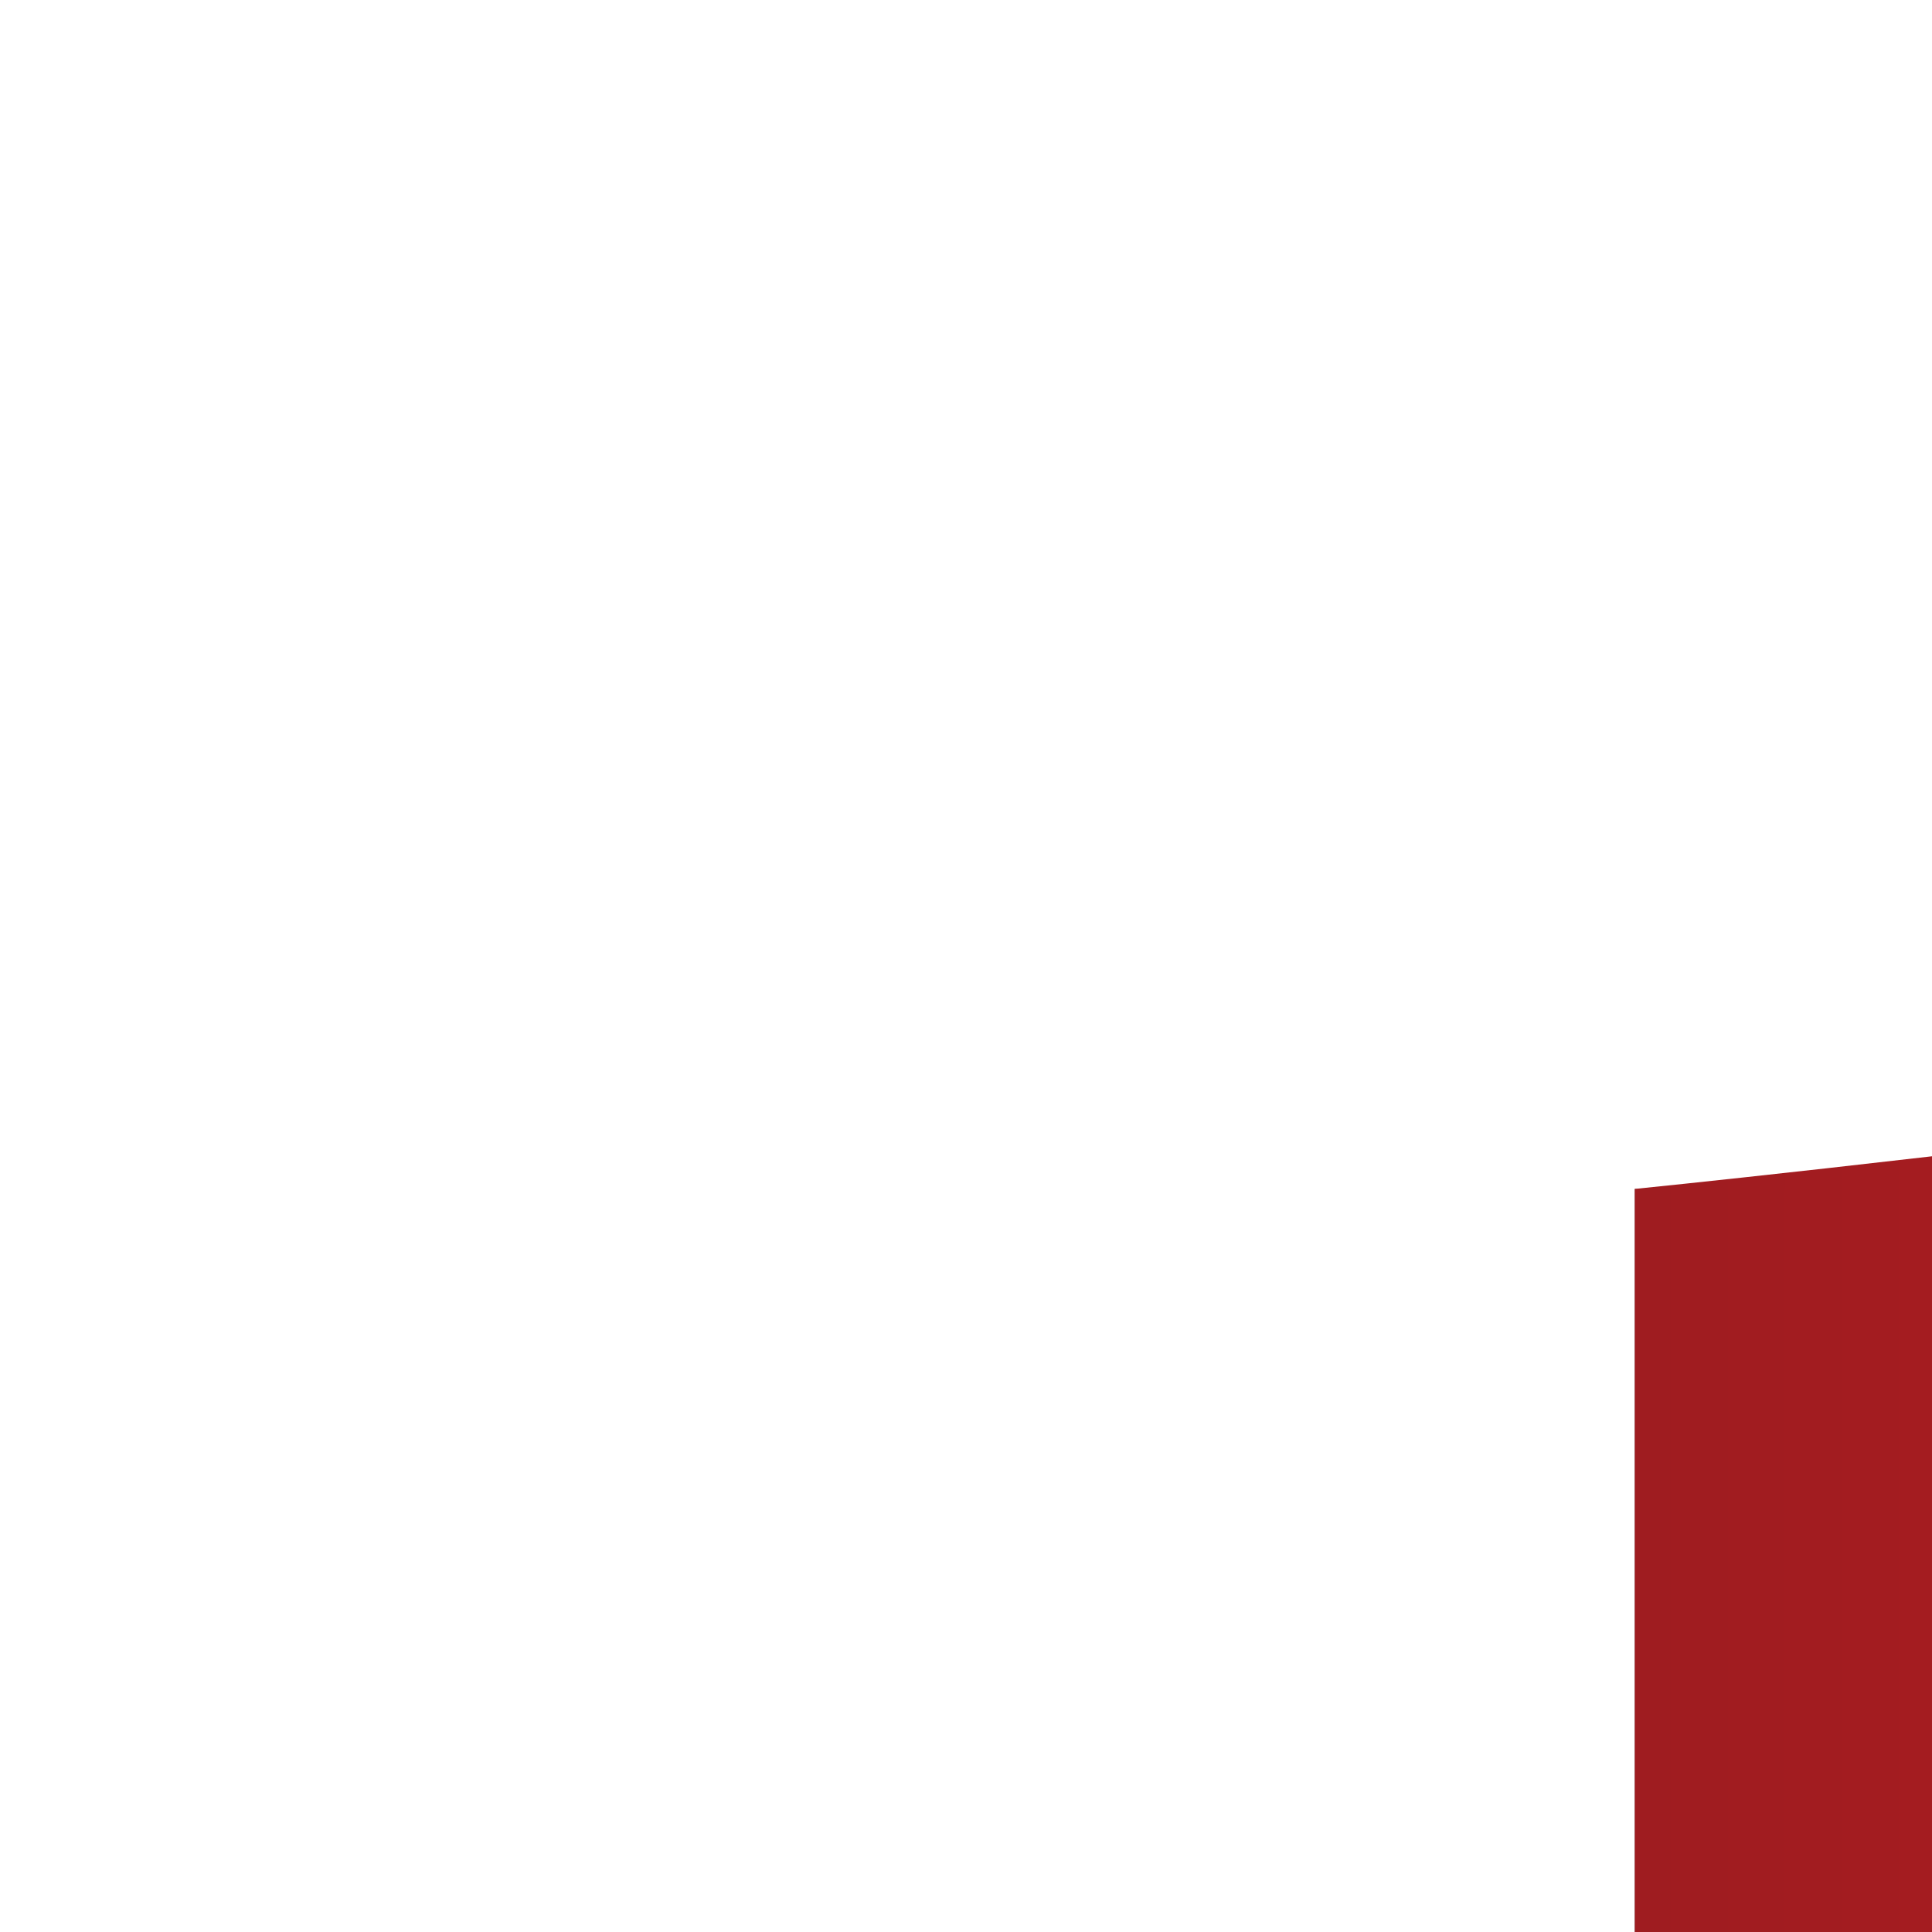
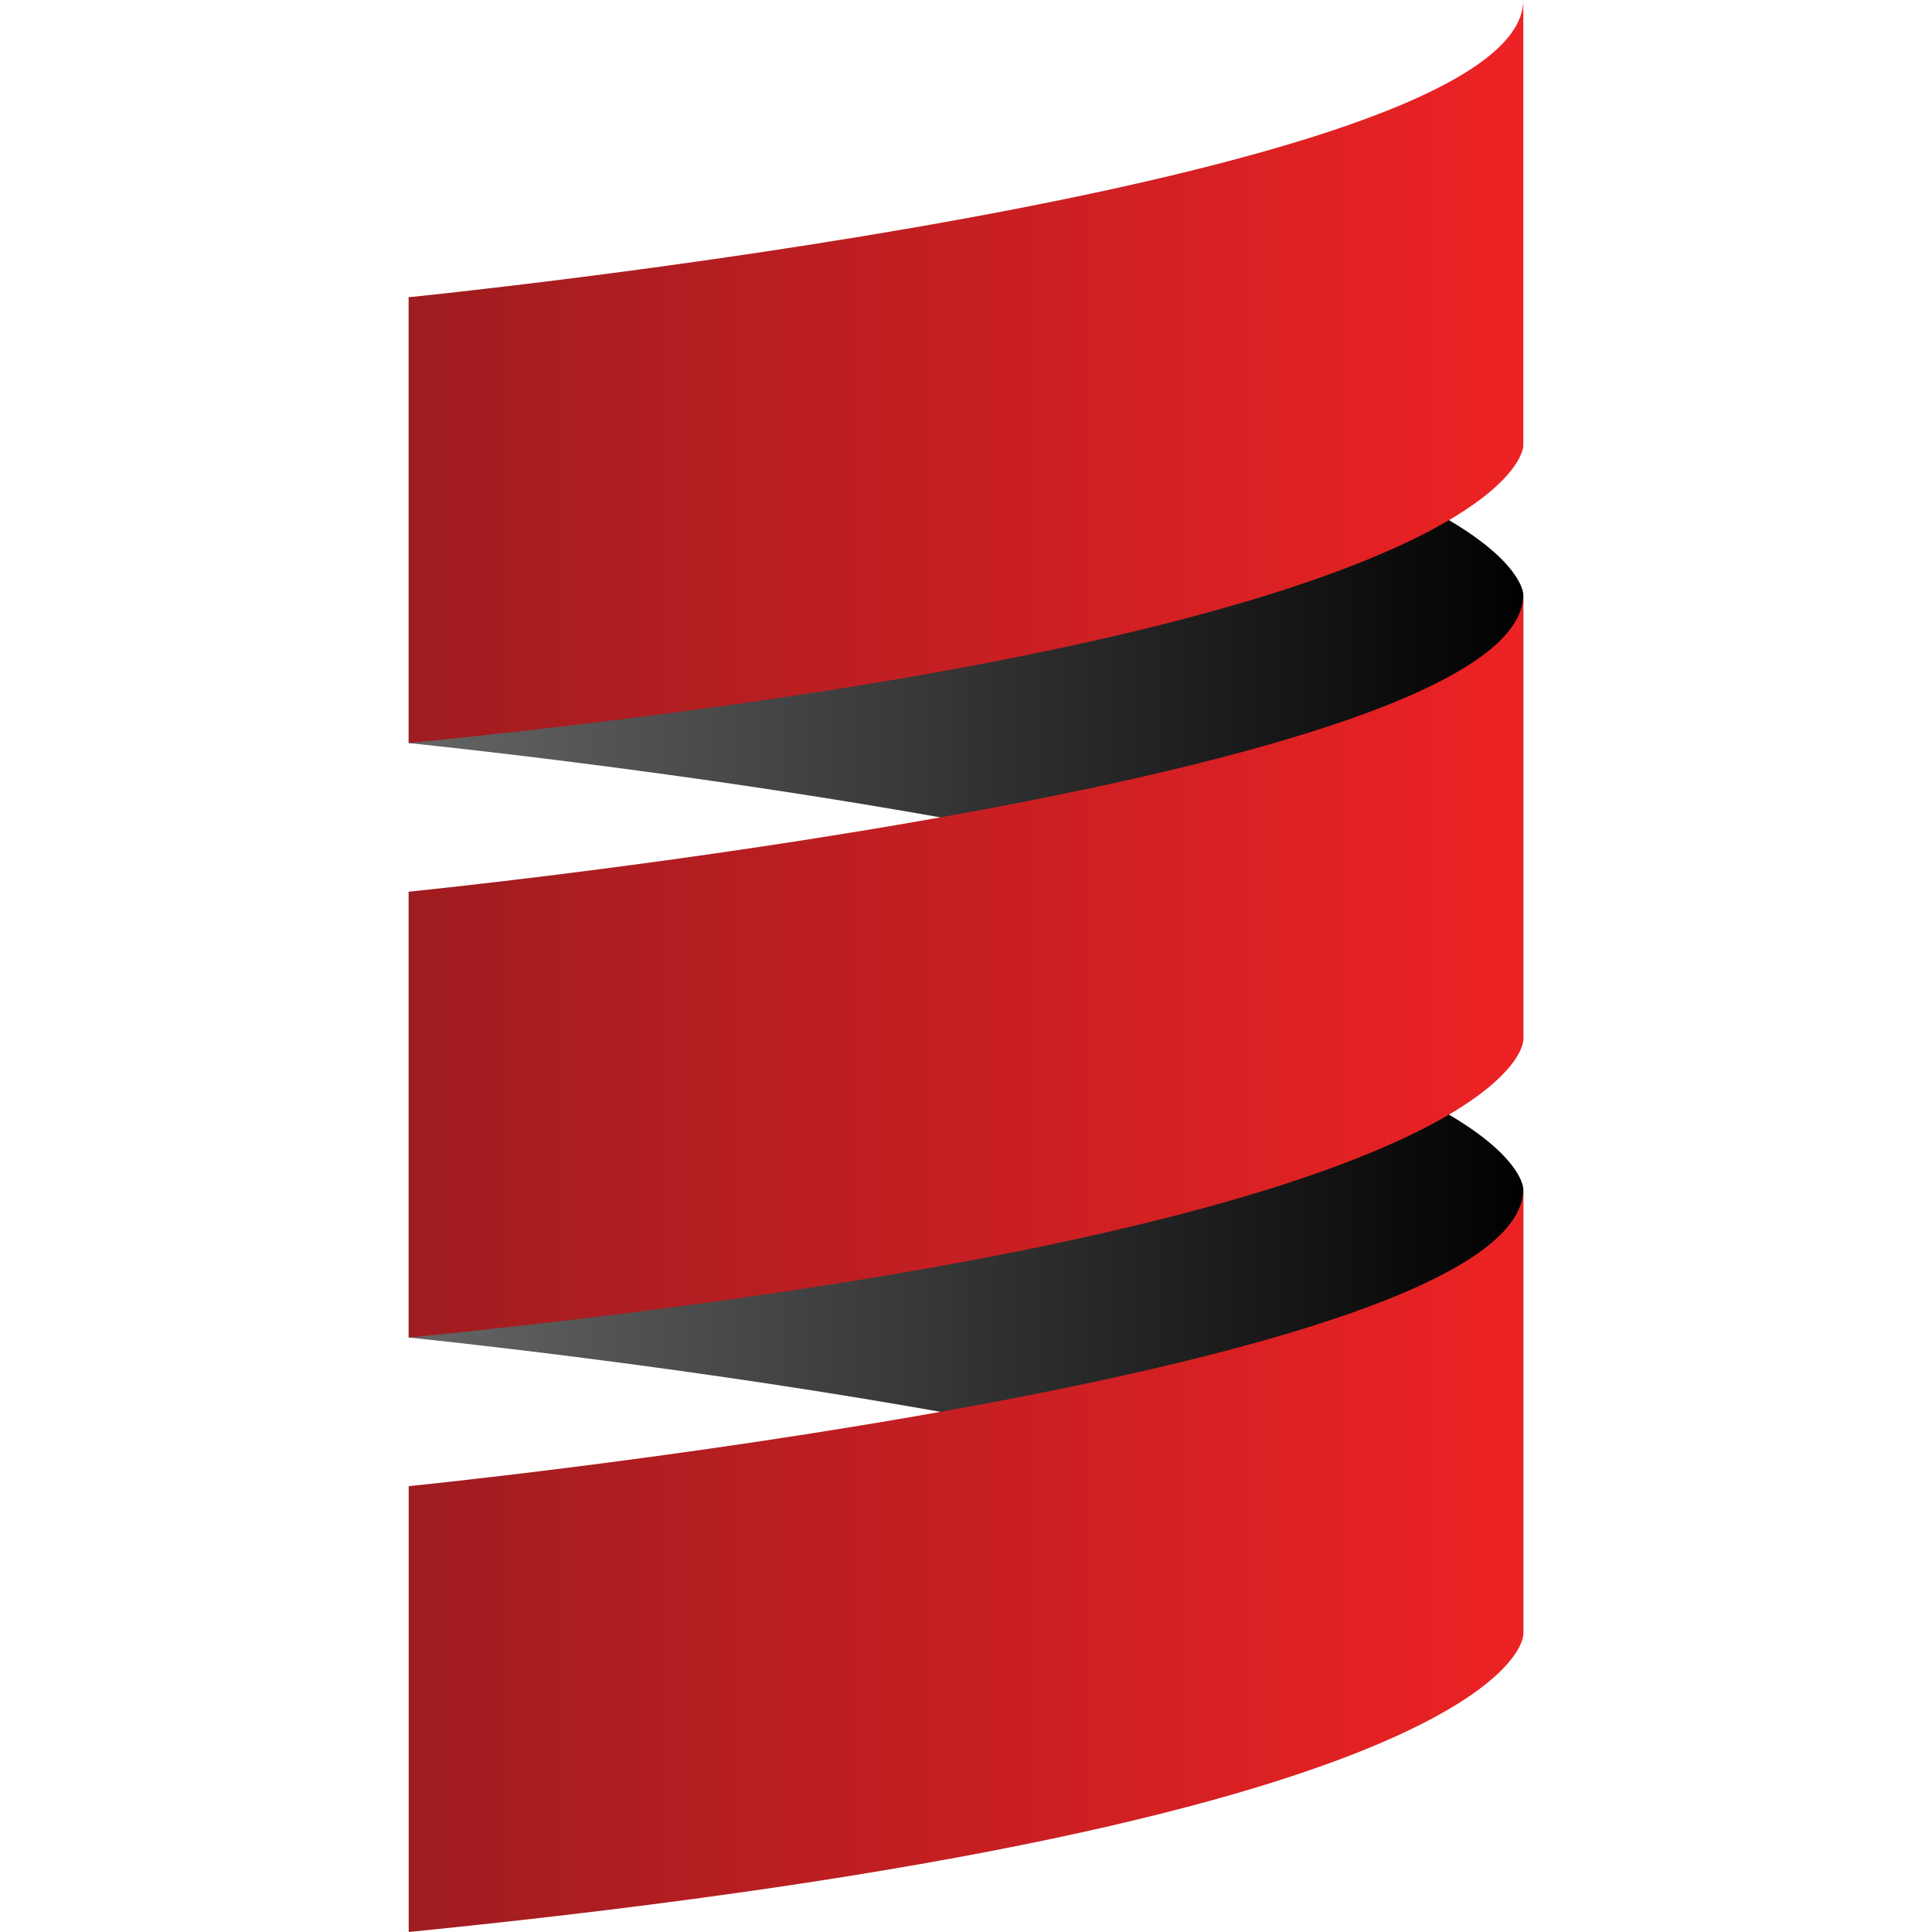
- <svg xmlns="http://www.w3.org/2000/svg" width="16" height="16">
+ <svg xmlns="http://www.w3.org/2000/svg" width="64" height="64">
  <linearGradient id="A" gradientUnits="userSpaceOnUse" x1="13.528" y1="-36.176" x2="88.264" y2="-36.176">
    <stop offset="0" stop-color="#656565" />
    <stop offset="1" stop-color="#010101" />
  </linearGradient>
  <linearGradient id="B" gradientUnits="userSpaceOnUse" x1="13.528" y1="3.91" x2="88.264" y2="3.91">
    <stop offset="0" stop-color="#656565" />
    <stop offset="1" stop-color="#010101" />
  </linearGradient>
  <linearGradient id="C" gradientUnits="userSpaceOnUse" x1="13.528" y1="-55.974" x2="88.264" y2="-55.974">
    <stop offset="0" stop-color="#9f1c20" />
    <stop offset="1" stop-color="#ed2224" />
  </linearGradient>
  <linearGradient id="D" gradientUnits="userSpaceOnUse" x1="13.528" y1="-15.87" x2="88.264" y2="-15.87">
    <stop offset="0" stop-color="#9f1c20" />
    <stop offset="1" stop-color="#ed2224" />
  </linearGradient>
  <linearGradient id="E" gradientUnits="userSpaceOnUse" x1="13.528" y1="24.22" x2="88.264" y2="24.22">
    <stop offset="0" stop-color="#9f1c20" />
    <stop offset="1" stop-color="#ed2224" />
  </linearGradient>
  <g transform="matrix(.492308 0 0 .492308 6.941539 39.87692)">
    <path d="M13.4-31s75 7.5 75 20v-30s0-12.5-75-20z" fill="url(#A)" />
    <path d="M13.4 9s75 7.5 75 20V-1s0-12.5-75-20z" fill="url(#B)" />
    <path d="M88.4-81v30s0 12.5-75 20v-30s75-7.5 75-20" fill="url(#C)" />
    <path d="M13.4-21s75-7.5 75-20v30s0 12.5-75 20z" fill="url(#D)" />
    <path d="M13.4 49V19s75-7.5 75-20v30s0 12.5-75 20" fill="url(#E)" />
  </g>
</svg>
